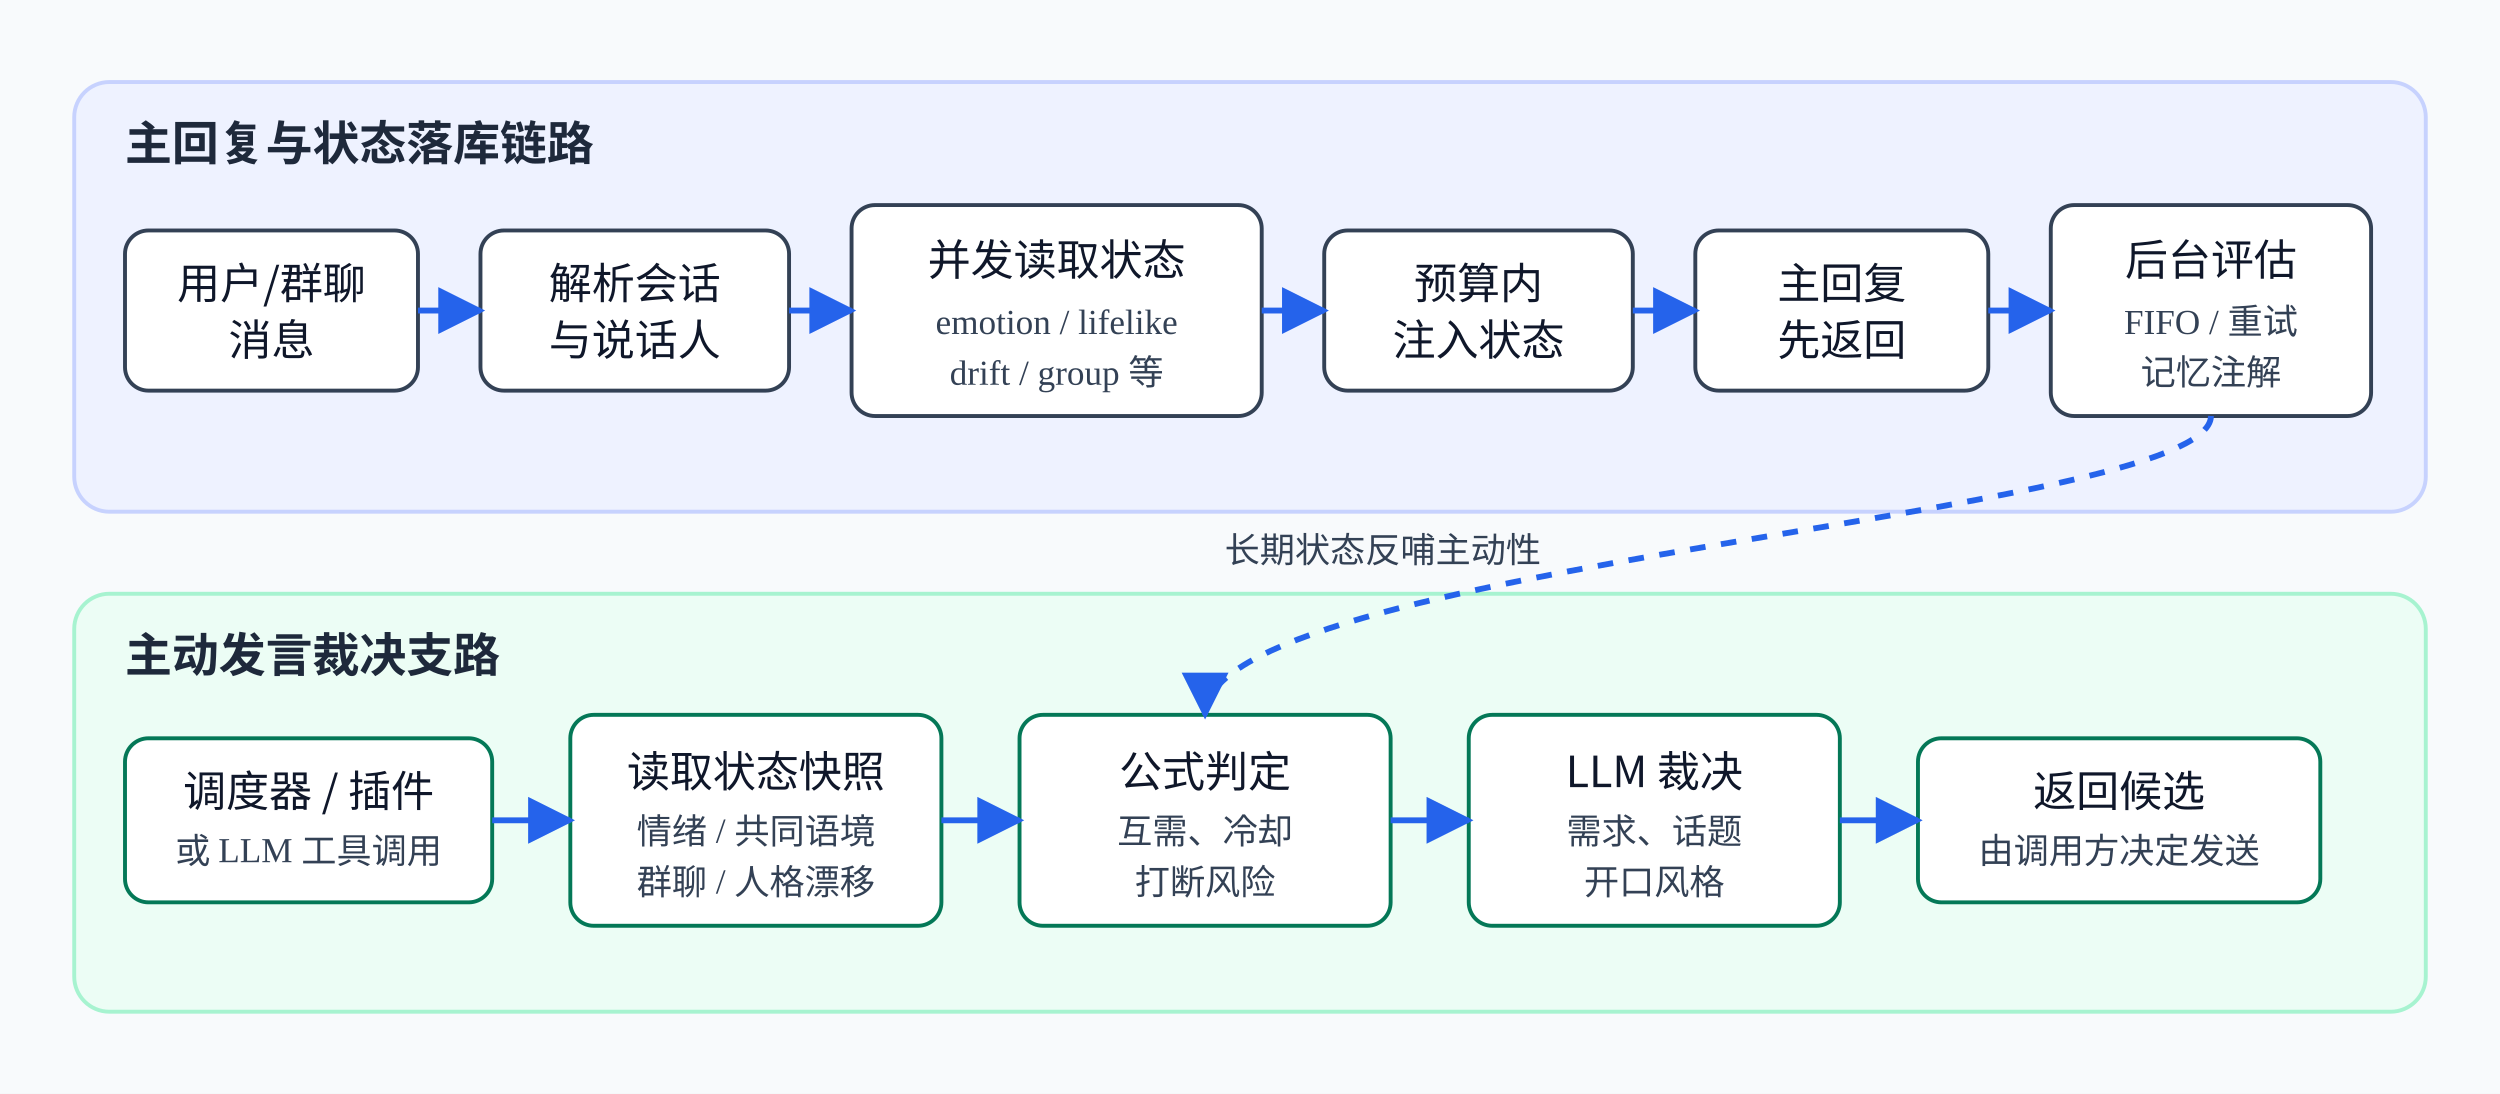
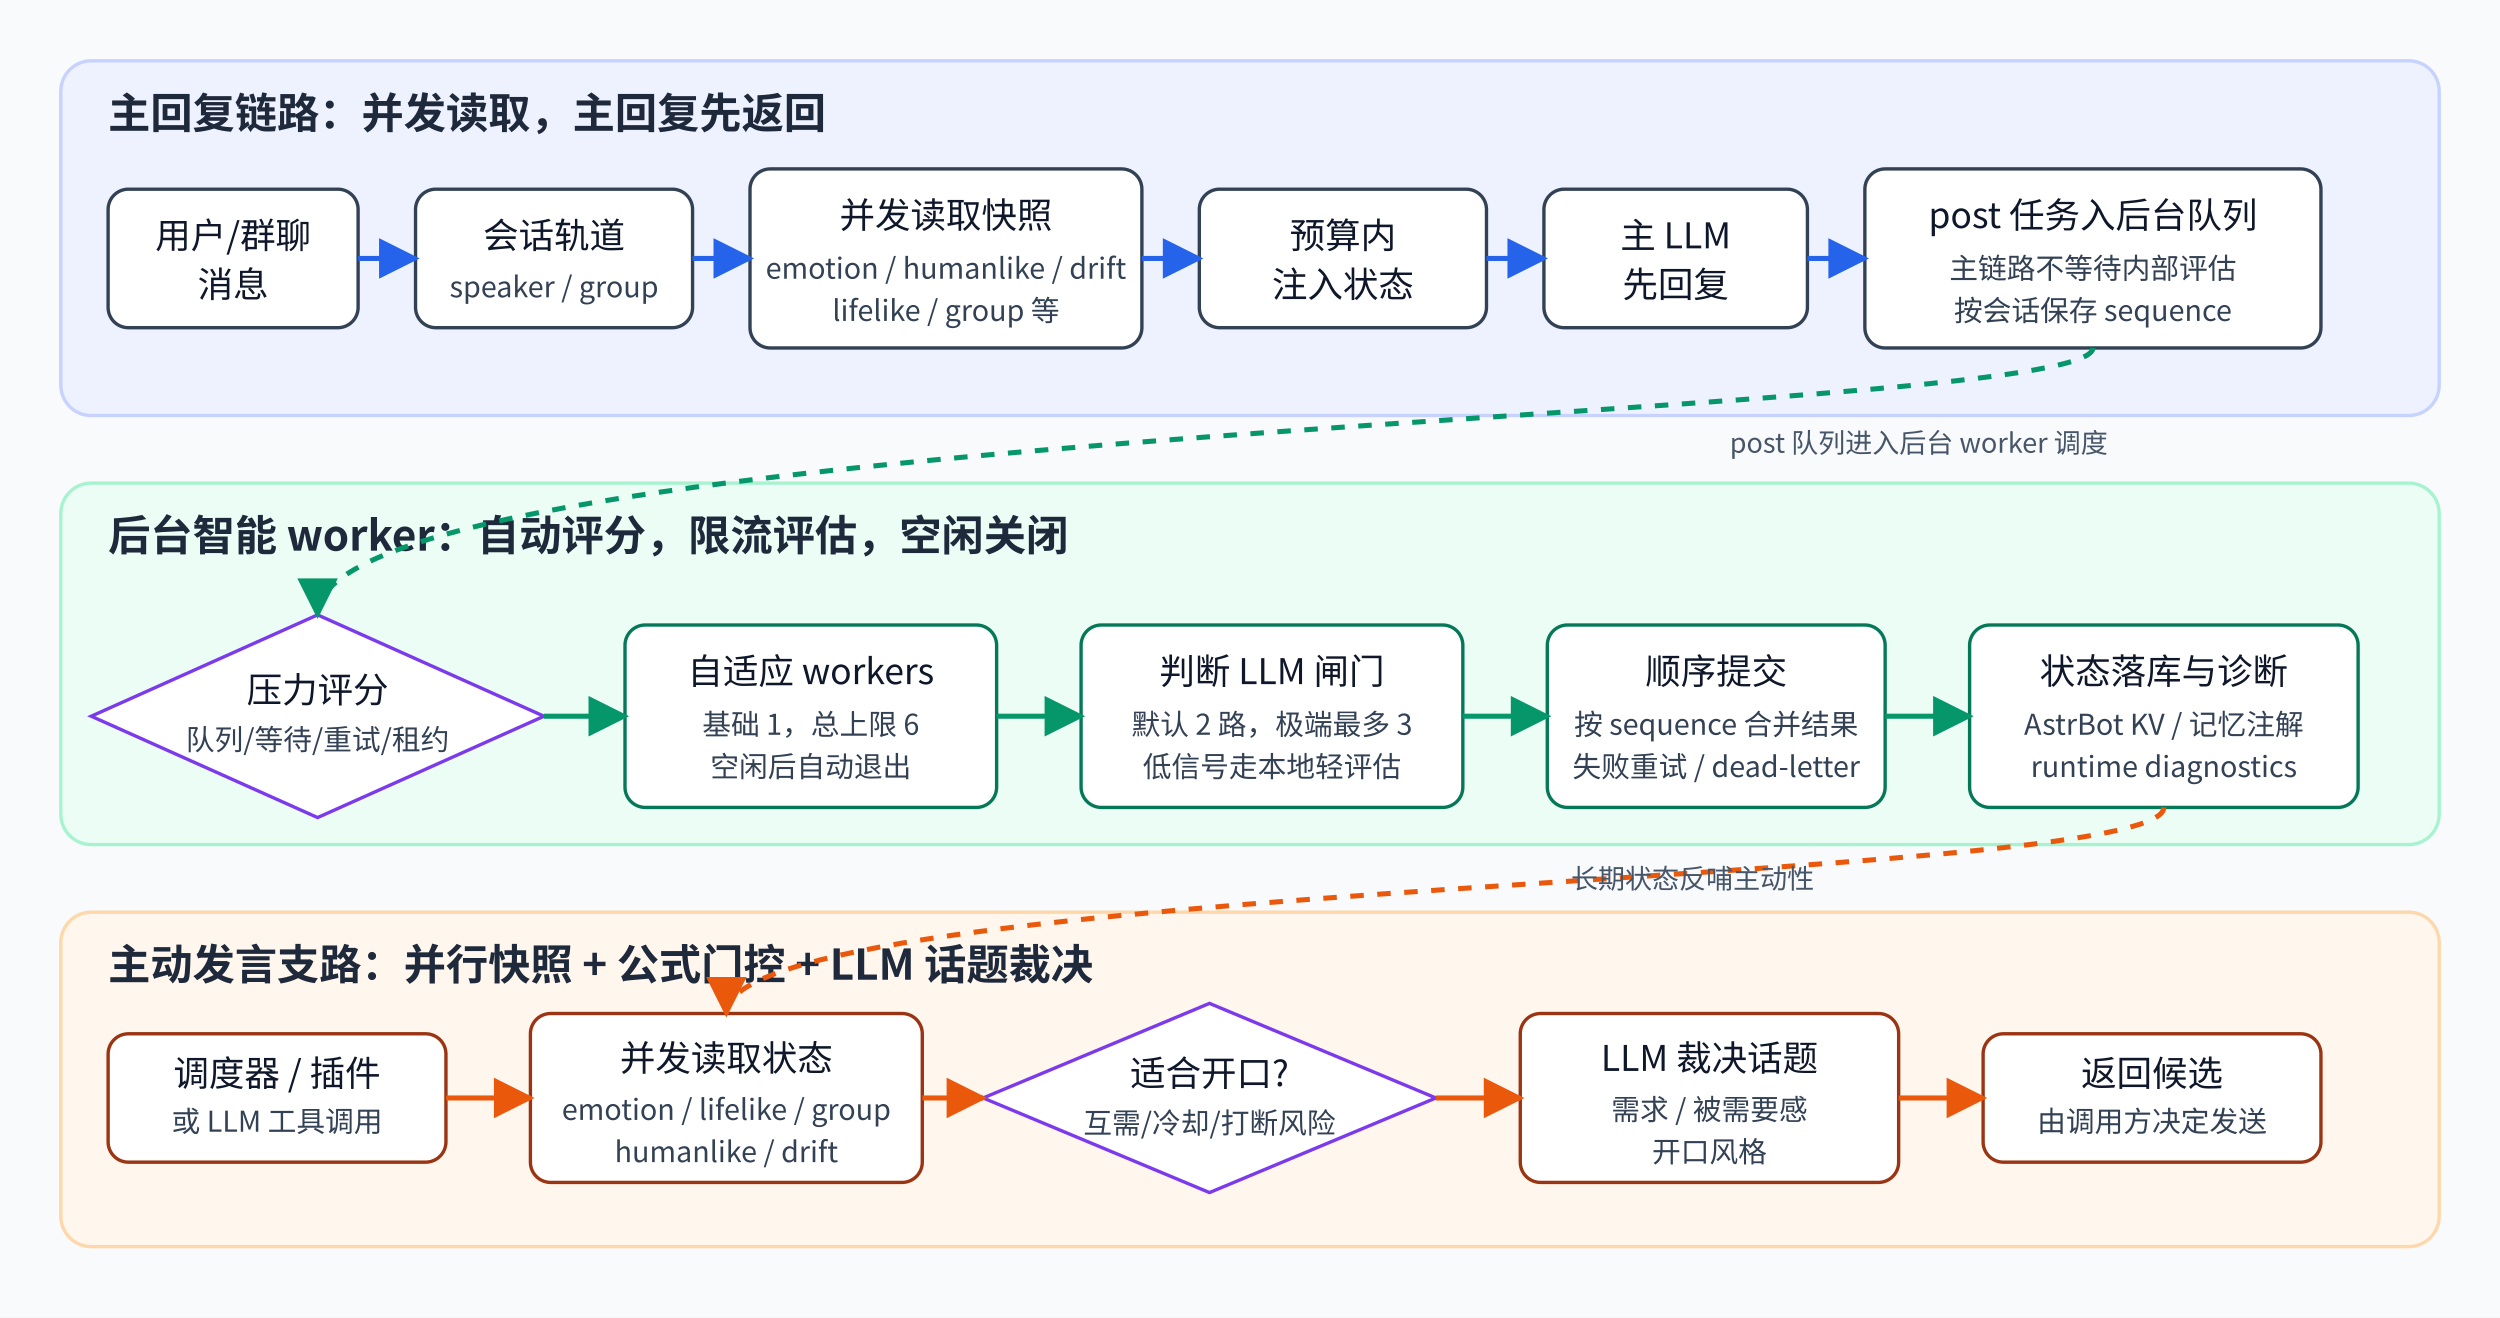
- <svg xmlns="http://www.w3.org/2000/svg" width="1280" height="560" viewBox="0 0 1280 560" role="img" aria-labelledby="title desc">
+ <svg xmlns="http://www.w3.org/2000/svg" width="1480" height="780" viewBox="0 0 1480 780" role="img" aria-labelledby="title desc">
  <defs>
-     <marker id="arrow" viewBox="0 0 10 10" refX="9" refY="5" markerWidth="8" markerHeight="8" orient="auto-start-reverse">
+     <marker id="arrowBlue" viewBox="0 0 10 10" refX="9" refY="5" markerWidth="8" markerHeight="8" orient="auto-start-reverse">
      <path d="M 0 0 L 10 5 L 0 10 z" fill="#2563eb" />
+     </marker>
+     <marker id="arrowGreen" viewBox="0 0 10 10" refX="9" refY="5" markerWidth="8" markerHeight="8" orient="auto-start-reverse">
+       <path d="M 0 0 L 10 5 L 0 10 z" fill="#059669" />
+     </marker>
+     <marker id="arrowOrange" viewBox="0 0 10 10" refX="9" refY="5" markerWidth="8" markerHeight="8" orient="auto-start-reverse">
+       <path d="M 0 0 L 10 5 L 0 10 z" fill="#ea580c" />
    </marker>
    <style>
      .bg { fill: #f8fafc; }
-       .lane { fill: #eef2ff; stroke: #c7d2fe; stroke-width: 2; }
-       .lane2 { fill: #ecfdf5; stroke: #a7f3d0; stroke-width: 2; }
+       .laneMain { fill: #eef2ff; stroke: #c7d2fe; stroke-width: 2; }
+       .laneWorker { fill: #ecfdf5; stroke: #a7f3d0; stroke-width: 2; }
+       .laneProactive { fill: #fff7ed; stroke: #fed7aa; stroke-width: 2; }
      .node { fill: #ffffff; stroke: #334155; stroke-width: 2; }
-       .node2 { fill: #ffffff; stroke: #047857; stroke-width: 2; }
-       .text { font-family: "Microsoft YaHei", "Noto Sans CJK SC", Arial, sans-serif; font-size: 22px; fill: #0f172a; }
-       .small { font-size: 18px; fill: #334155; }
-       .label { font-size: 24px; font-weight: 700; fill: #1e293b; }
-       .arrow { stroke: #2563eb; stroke-width: 3; fill: none; marker-end: url(#arrow); }
+       .nodeGreen { fill: #ffffff; stroke: #047857; stroke-width: 2; }
+       .nodeOrange { fill: #ffffff; stroke: #9a3412; stroke-width: 2; }
+       .decision { fill: #ffffff; stroke: #7c3aed; stroke-width: 2; }
+       .text { font-family: "Microsoft YaHei", "Noto Sans CJK SC", Arial, sans-serif; font-size: 21px; fill: #0f172a; }
+       .small { font-family: "Microsoft YaHei", "Noto Sans CJK SC", Arial, sans-serif; font-size: 17px; fill: #334155; }
+       .label { font-family: "Microsoft YaHei", "Noto Sans CJK SC", Arial, sans-serif; font-size: 25px; font-weight: 700; fill: #1e293b; }
+       .tag { font-family: "Microsoft YaHei", "Noto Sans CJK SC", Arial, sans-serif; font-size: 16px; fill: #475569; }
+       .arrowBlue { stroke: #2563eb; stroke-width: 3; fill: none; marker-end: url(#arrowBlue); }
+       .arrowGreen { stroke: #059669; stroke-width: 3; fill: none; marker-end: url(#arrowGreen); }
+       .arrowOrange { stroke: #ea580c; stroke-width: 3; fill: none; marker-end: url(#arrowOrange); }
      .dash { stroke-dasharray: 8 8; }
    </style>
  </defs>
-   <rect class="bg" width="1280" height="560" rx="0" />
-   <rect class="lane" x="38" y="42" width="1204" height="220" rx="18" />
-   <text class="label" x="64" y="82">主回复与状态落库链路</text>
+   <rect class="bg" width="1480" height="780" />
+   <rect class="laneMain" x="36" y="36" width="1408" height="210" rx="18" />
+   <text class="label" x="64" y="76">主回复链路：并发读取，主回复先返回</text>
  <g>
-     <rect class="node" x="64" y="118" width="150" height="82" rx="12" />
-     <text class="text" x="139" y="153" text-anchor="middle">用户/群聊</text>
-     <text class="text" x="139" y="182" text-anchor="middle">消息</text>
-     <rect class="node" x="246" y="118" width="158" height="82" rx="12" />
-     <text class="text" x="325" y="153" text-anchor="middle">解析会话</text>
-     <text class="text" x="325" y="182" text-anchor="middle">与说话人</text>
-     <rect class="node" x="436" y="105" width="210" height="108" rx="12" />
-     <text class="text" x="541" y="141" text-anchor="middle">并发读取状态</text>
-     <text class="small" x="541" y="171" text-anchor="middle">emotion / lifelike</text>
-     <text class="small" x="541" y="197" text-anchor="middle">drift / group 等</text>
-     <rect class="node" x="678" y="118" width="158" height="82" rx="12" />
-     <text class="text" x="757" y="153" text-anchor="middle">预算内</text>
-     <text class="text" x="757" y="182" text-anchor="middle">注入状态</text>
-     <rect class="node" x="868" y="118" width="150" height="82" rx="12" />
-     <text class="text" x="943" y="153" text-anchor="middle">主回复</text>
-     <text class="text" x="943" y="182" text-anchor="middle">先返回</text>
-     <rect class="node" x="1050" y="105" width="164" height="108" rx="12" />
-     <text class="text" x="1132" y="141" text-anchor="middle">后台评估</text>
-     <text class="small" x="1132" y="171" text-anchor="middle">FIFO / 重试</text>
-     <text class="small" x="1132" y="197" text-anchor="middle">记忆注解</text>
+     <rect class="node" x="64" y="112" width="148" height="82" rx="12" />
+     <text class="text" x="138" y="147" text-anchor="middle">用户/群聊</text>
+     <text class="text" x="138" y="176" text-anchor="middle">消息</text>
+     <rect class="node" x="246" y="112" width="164" height="82" rx="12" />
+     <text class="text" x="328" y="147" text-anchor="middle">会话轨道</text>
+     <text class="small" x="328" y="176" text-anchor="middle">speaker / group</text>
+     <rect class="node" x="444" y="100" width="232" height="106" rx="12" />
+     <text class="text" x="560" y="135" text-anchor="middle">并发读取快照</text>
+     <text class="small" x="560" y="165" text-anchor="middle">emotion / humanlike / drift</text>
+     <text class="small" x="560" y="190" text-anchor="middle">lifelike / group 等</text>
+     <rect class="node" x="710" y="112" width="170" height="82" rx="12" />
+     <text class="text" x="795" y="147" text-anchor="middle">预算内</text>
+     <text class="text" x="795" y="176" text-anchor="middle">注入状态</text>
+     <rect class="node" x="914" y="112" width="156" height="82" rx="12" />
+     <text class="text" x="992" y="147" text-anchor="middle">主 LLM</text>
+     <text class="text" x="992" y="176" text-anchor="middle">先回复</text>
+     <rect class="node" x="1104" y="100" width="270" height="106" rx="12" />
+     <text class="text" x="1239" y="135" text-anchor="middle">post 任务入后台队列</text>
+     <text class="small" x="1239" y="165" text-anchor="middle">主链路不等待内部评估</text>
+     <text class="small" x="1239" y="190" text-anchor="middle">按会话保存 sequence</text>
  </g>
-   <path class="arrow" d="M214 159 H246" />
-   <path class="arrow" d="M404 159 H436" />
-   <path class="arrow" d="M646 159 H678" />
-   <path class="arrow" d="M836 159 H868" />
-   <path class="arrow" d="M1018 159 H1050" />
-   <rect class="lane2" x="38" y="304" width="1204" height="214" rx="18" />
-   <text class="label" x="64" y="344">主动发言裁决支路</text>
+   <path class="arrowBlue" d="M212 153 H246" />
+   <path class="arrowBlue" d="M410 153 H444" />
+   <path class="arrowBlue" d="M676 153 H710" />
+   <path class="arrowBlue" d="M880 153 H914" />
+   <path class="arrowBlue" d="M1070 153 H1104" />
+   <rect class="laneWorker" x="36" y="286" width="1408" height="214" rx="18" />
+   <text class="label" x="64" y="326">后台智能 worker：自动评分，限流评估，空闲关闭</text>
  <g>
-     <rect class="node2" x="64" y="378" width="188" height="84" rx="12" />
-     <text class="text" x="158" y="413" text-anchor="middle">调度器 / 插件</text>
-     <text class="small" x="158" y="442" text-anchor="middle">或 LLM 工具调用</text>
-     <rect class="node2" x="292" y="366" width="190" height="108" rx="12" />
-     <text class="text" x="387" y="403" text-anchor="middle">读取状态快照</text>
-     <text class="small" x="387" y="432" text-anchor="middle">情绪 / 共同语境</text>
-     <text class="small" x="387" y="458" text-anchor="middle">群聊 / 人格漂移</text>
-     <rect class="node2" x="522" y="366" width="190" height="108" rx="12" />
-     <text class="text" x="617" y="403" text-anchor="middle">公式判定</text>
-     <text class="small" x="617" y="432" text-anchor="middle">互需、冷却</text>
-     <text class="small" x="617" y="458" text-anchor="middle">打断风险</text>
-     <rect class="node2" x="752" y="366" width="190" height="108" rx="12" />
-     <text class="text" x="847" y="403" text-anchor="middle">LLM 裁决</text>
-     <text class="small" x="847" y="432" text-anchor="middle">需求、话题</text>
-     <text class="small" x="847" y="458" text-anchor="middle">开口风格</text>
-     <rect class="node2" x="982" y="378" width="206" height="84" rx="12" />
-     <text class="text" x="1085" y="413" text-anchor="middle">返回候选</text>
-     <text class="small" x="1085" y="442" text-anchor="middle">由调用方决定发送</text>
+     <path class="decision" d="M188 364 L322 424 L188 484 L54 424 Z" />
+     <text class="text" x="188" y="416" text-anchor="middle">压力评分</text>
+     <text class="small" x="188" y="444" text-anchor="middle">队列/等待/重试/租约</text>
+     <rect class="nodeGreen" x="370" y="370" width="220" height="108" rx="12" />
+     <text class="text" x="480" y="405" text-anchor="middle">自适应 workers</text>
+     <text class="small" x="480" y="435" text-anchor="middle">基础 1，总上限 6</text>
+     <text class="small" x="480" y="460" text-anchor="middle">空闲后自动退出</text>
+     <rect class="nodeGreen" x="640" y="370" width="226" height="108" rx="12" />
+     <text class="text" x="753" y="405" text-anchor="middle">判断 LLM 闸门</text>
+     <text class="small" x="753" y="435" text-anchor="middle">默认 2 路，极端最多 3</text>
+     <text class="small" x="753" y="460" text-anchor="middle">低信号走本地轻评估</text>
+     <rect class="nodeGreen" x="916" y="370" width="200" height="108" rx="12" />
+     <text class="text" x="1016" y="405" text-anchor="middle">顺序提交</text>
+     <text class="small" x="1016" y="435" text-anchor="middle">按 sequence 合并结果</text>
+     <text class="small" x="1016" y="460" text-anchor="middle">失败重试 / dead-letter</text>
+     <rect class="nodeGreen" x="1166" y="370" width="230" height="108" rx="12" />
+     <text class="text" x="1281" y="405" text-anchor="middle">状态落库与诊断</text>
+     <text class="small" x="1281" y="435" text-anchor="middle">AstrBot KV / 记忆注解</text>
+     <text class="small" x="1281" y="460" text-anchor="middle">runtime diagnostics</text>
  </g>
-   <path class="arrow" d="M252 420 H292" />
-   <path class="arrow" d="M482 420 H522" />
-   <path class="arrow" d="M712 420 H752" />
-   <path class="arrow" d="M942 420 H982" />
-   <path class="arrow dash" d="M1132 213 C1132 265 617 288 617 366" />
-   <text class="small" x="708" y="288" text-anchor="middle">长期状态反哺主动性</text>
+   <path class="arrowGreen" d="M322 424 H370" />
+   <path class="arrowGreen" d="M590 424 H640" />
+   <path class="arrowGreen" d="M866 424 H916" />
+   <path class="arrowGreen" d="M1116 424 H1166" />
+   <path class="arrowGreen dash" d="M1239 206 C1239 250 188 250 188 364" />
+   <text class="tag" x="1024" y="268">post 队列进入后台 worker 调度</text>
+   <rect class="laneProactive" x="36" y="540" width="1408" height="198" rx="18" />
+   <text class="label" x="64" y="580">主动发言支路：并行快照 + 公式门控 + LLM 话题裁决</text>
+   <g>
+     <rect class="nodeOrange" x="64" y="612" width="200" height="76" rx="12" />
+     <text class="text" x="164" y="643" text-anchor="middle">调度器 / 插件</text>
+     <text class="small" x="164" y="670" text-anchor="middle">或 LLM 工具调用</text>
+     <rect class="nodeOrange" x="314" y="600" width="232" height="100" rx="12" />
+     <text class="text" x="430" y="634" text-anchor="middle">并发读取状态</text>
+     <text class="small" x="430" y="663" text-anchor="middle">emotion / lifelike / group</text>
+     <text class="small" x="430" y="688" text-anchor="middle">humanlike / drift</text>
+     <path class="decision" d="M716 594 L850 650 L716 706 L582 650 Z" />
+     <text class="text" x="716" y="643" text-anchor="middle">适合开口?</text>
+     <text class="small" x="716" y="671" text-anchor="middle">互需/冷却/打断风险</text>
+     <rect class="nodeOrange" x="900" y="600" width="224" height="100" rx="12" />
+     <text class="text" x="1012" y="634" text-anchor="middle">LLM 裁决话题</text>
+     <text class="small" x="1012" y="663" text-anchor="middle">需求 / 被需要感</text>
+     <text class="small" x="1012" y="688" text-anchor="middle">开口风格</text>
+     <rect class="nodeOrange" x="1174" y="612" width="200" height="76" rx="12" />
+     <text class="text" x="1274" y="643" text-anchor="middle">返回候选</text>
+     <text class="small" x="1274" y="670" text-anchor="middle">由调用方决定发送</text>
+   </g>
+   <path class="arrowOrange" d="M264 650 H314" />
+   <path class="arrowOrange" d="M546 650 H582" />
+   <path class="arrowOrange" d="M850 650 H900" />
+   <path class="arrowOrange" d="M1124 650 H1174" />
+   <path class="arrowOrange dash" d="M1281 478 C1281 525 430 520 430 600" />
+   <text class="tag" x="930" y="526">长期状态反哺主动性</text>
</svg>
